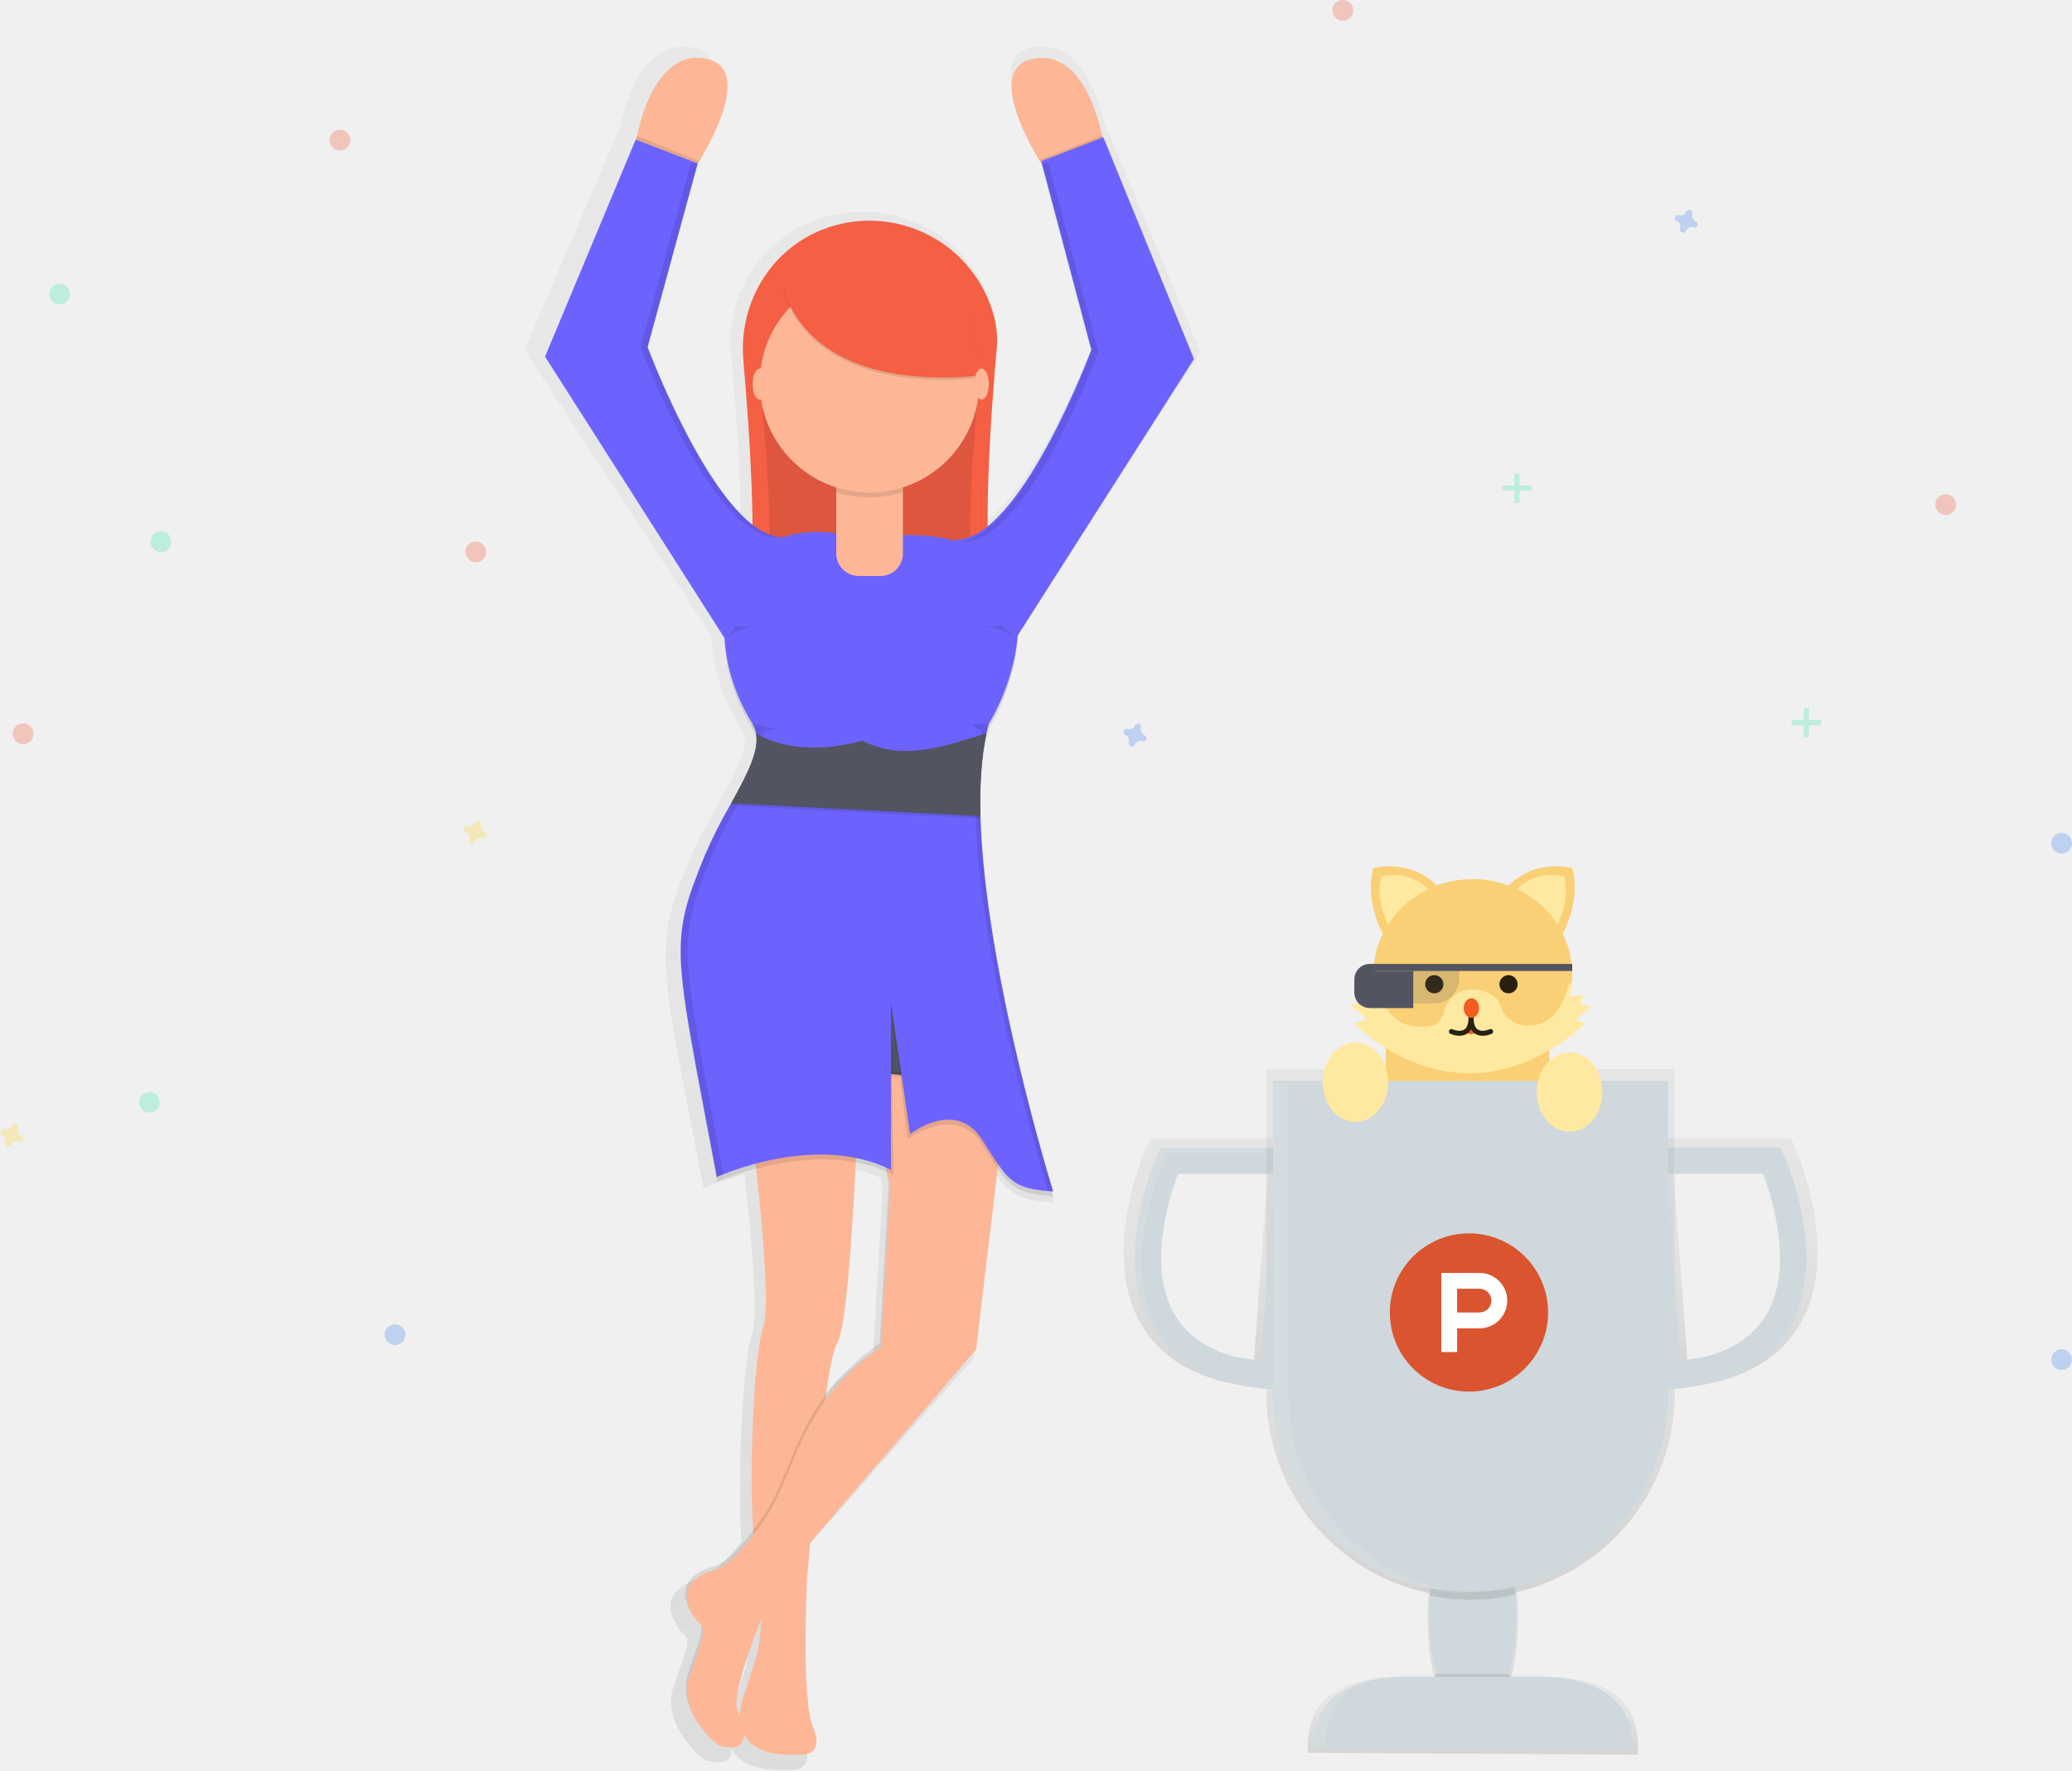
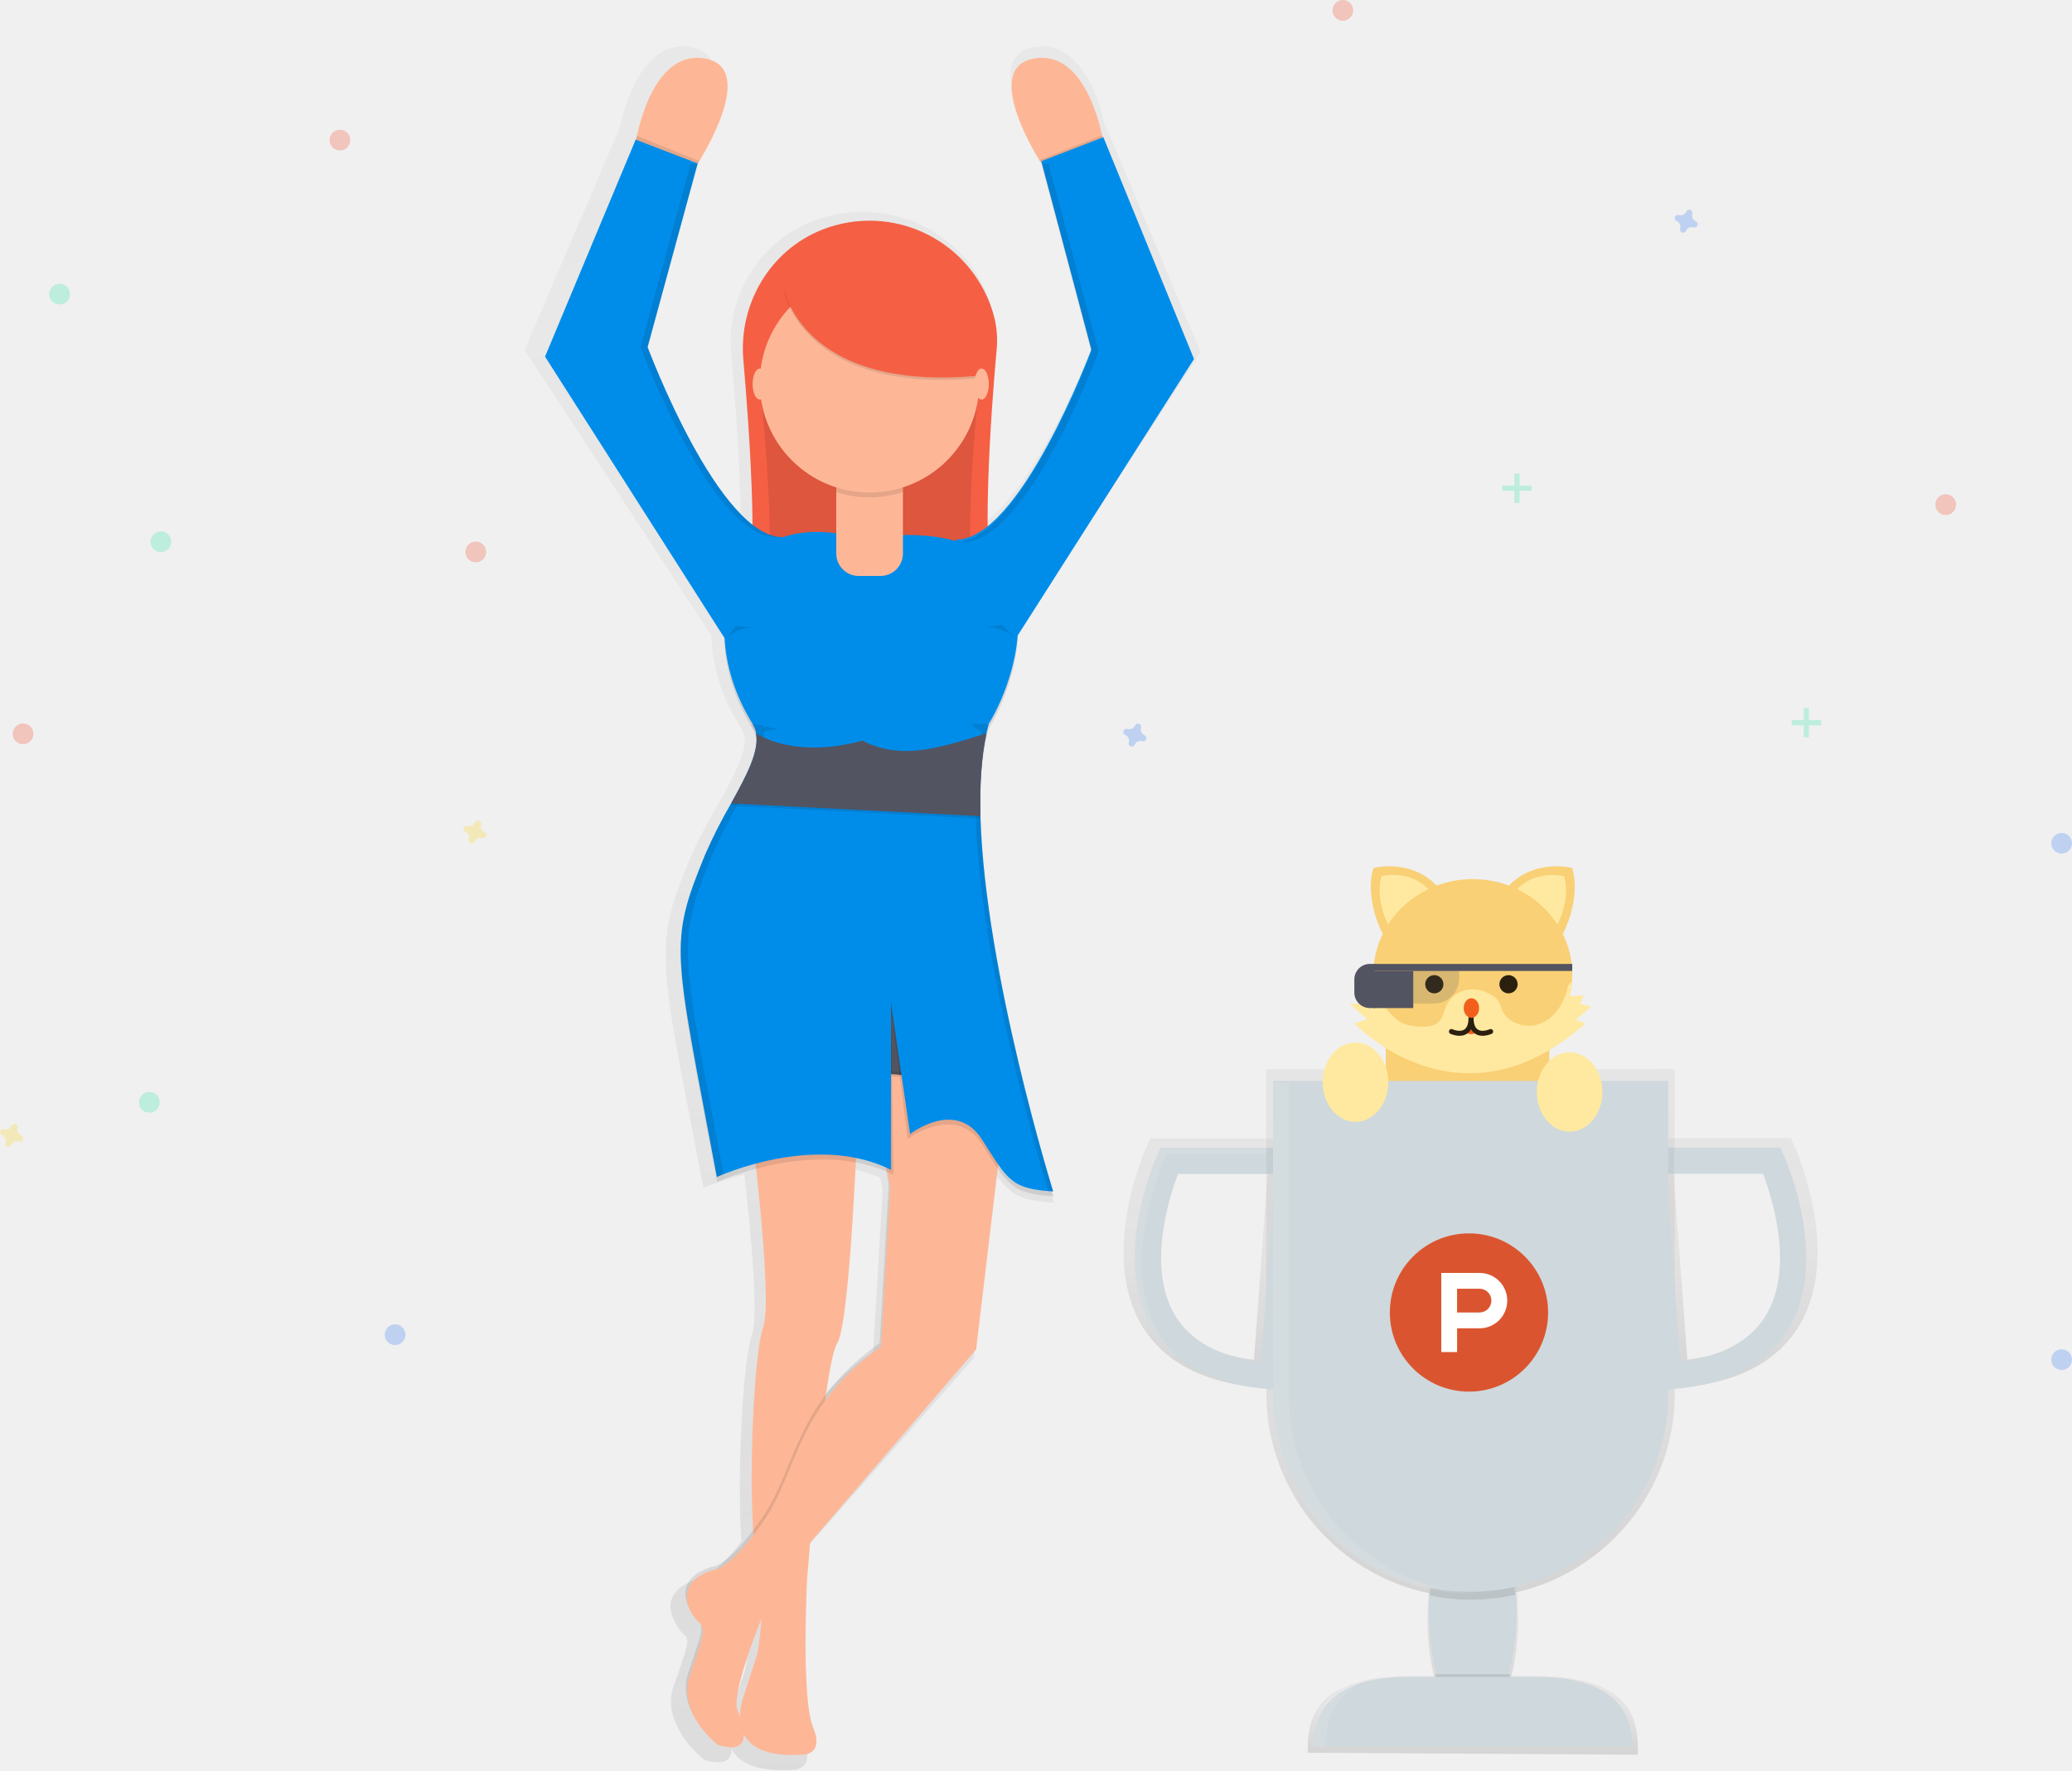
<svg xmlns="http://www.w3.org/2000/svg" xmlns:xlink="http://www.w3.org/1999/xlink" data-name="Layer 1" width="830.52" height="709.6" viewBox="0 0 830.52 709.6">
  <defs>
-     <linearGradient id="d75d4f5d-b700-42a6-92be-ed5e89a20100-70" x1="530.5" y1="797" x2="530.5" y2="106" gradientUnits="userSpaceOnUse">
+     <linearGradient id="d75d4f5d-b700-42a6-92be-ed5e89a20100-228" x1="530.5" y1="797" x2="530.5" y2="106" gradientUnits="userSpaceOnUse">
      <stop offset="0" stop-color="gray" stop-opacity="0.25" />
      <stop offset="0.54" stop-color="gray" stop-opacity="0.12" />
      <stop offset="1" stop-color="gray" stop-opacity="0.1" />
    </linearGradient>
-     <linearGradient id="3aa49d9c-916f-4670-b217-2910ad731142-71" x1="775.38" y1="780.18" x2="775.38" y2="690.87" gradientTransform="translate(-185.36 -86.58) rotate(-0.02)" xlink:href="#d75d4f5d-b700-42a6-92be-ed5e89a20100-70" />
-     <linearGradient id="29fdbb02-504d-40fc-8c8b-89d40eb7543b-72" x1="775.39" y1="790.34" x2="775.39" y2="758.68" gradientTransform="translate(-0.62 0.82) rotate(-0.02)" xlink:href="#d75d4f5d-b700-42a6-92be-ed5e89a20100-70" />
-     <linearGradient id="875735f0-9451-4d18-8d7e-91aa5c4b50ca-73" x1="670.31" y1="643.75" x2="670.31" y2="543.2" gradientTransform="translate(-0.62 0.82) rotate(-0.02)" xlink:href="#d75d4f5d-b700-42a6-92be-ed5e89a20100-70" />
-     <linearGradient id="86201932-e8e2-4080-9e8f-200c3a4020d8-74" x1="878.8" y1="643.75" x2="878.8" y2="543.2" gradientTransform="translate(-0.62 0.82) rotate(-0.02)" xlink:href="#d75d4f5d-b700-42a6-92be-ed5e89a20100-70" />
-     <linearGradient id="fba1422f-afa4-4f40-bd94-90e3ecf07106-75" x1="774.55" y1="727.25" x2="774.55" y2="515.55" gradientTransform="translate(-0.62 0.82) rotate(-0.02)" xlink:href="#d75d4f5d-b700-42a6-92be-ed5e89a20100-70" />
+     <linearGradient id="3aa49d9c-916f-4670-b217-2910ad731142-229" x1="775.38" y1="780.18" x2="775.38" y2="690.87" gradientTransform="translate(-185.36 -86.58) rotate(-0.02)" xlink:href="#d75d4f5d-b700-42a6-92be-ed5e89a20100-228" />
+     <linearGradient id="29fdbb02-504d-40fc-8c8b-89d40eb7543b-230" x1="775.39" y1="790.34" x2="775.39" y2="758.68" gradientTransform="translate(-0.62 0.82) rotate(-0.02)" xlink:href="#d75d4f5d-b700-42a6-92be-ed5e89a20100-228" />
+     <linearGradient id="875735f0-9451-4d18-8d7e-91aa5c4b50ca-231" x1="670.31" y1="643.75" x2="670.31" y2="543.2" gradientTransform="translate(-0.62 0.82) rotate(-0.02)" xlink:href="#d75d4f5d-b700-42a6-92be-ed5e89a20100-228" />
+     <linearGradient id="86201932-e8e2-4080-9e8f-200c3a4020d8-232" x1="878.8" y1="643.75" x2="878.8" y2="543.2" gradientTransform="translate(-0.62 0.82) rotate(-0.02)" xlink:href="#d75d4f5d-b700-42a6-92be-ed5e89a20100-228" />
+     <linearGradient id="fba1422f-afa4-4f40-bd94-90e3ecf07106-233" x1="774.55" y1="727.25" x2="774.55" y2="515.55" gradientTransform="translate(-0.62 0.82) rotate(-0.02)" xlink:href="#d75d4f5d-b700-42a6-92be-ed5e89a20100-228" />
  </defs>
  <g opacity="0.7">
-     <path d="M576.85,414.74q-.06-2.17-.08-4.29a127.77,127.77,0,0,1,2.59-27.51c.29-1.3.61-2.57,1-3.81,5.33-8.39,11.66-23.52,12.22-38.15L666,228.63l-37.86-90.3-.53-.76c-1.88-8.58-9.2-34.54-28.36-31.29-20.36,3.45-2.19,34.48,2.12,41.37h0c.54.87.87,1.35.87,1.35l.24-.08,0,.08h-.26L623,225.14c-1.91,4.9-21.77,54.83-43.18,71.56-.21-26.14,2.62-59.48,3.77-71.88a37.82,37.82,0,0,0-1-13.06c-5.93-22.68-27-39.45-52.13-39.45A54.87,54.87,0,0,0,510.66,176a51.85,51.85,0,0,0-32.87,53c1.3,14.56,3.66,43.84,3.83,67.1-22.69-17.23-43.78-72.3-43.78-72.3L458.76,149s25.9-38.84,3-42.72c-19.3-3.27-26.59,23.09-28.4,31.48h0l-.49,1.54L395,227.66l74.93,114.59c.19,11.75,4,24.68,11.75,36.89a10.56,10.56,0,0,1,1.47,3.81,12.59,12.59,0,0,1,.18,1.38c-.39,7-5.22,15.68-10.64,25.21h0c-3.82,6.71-7.91,13.83-10.94,21.05-7,16.63-10.29,26-10.13,40-.2,16.93,5,40.28,15.11,93a116.26,116.26,0,0,1,16.38-5.4c2.73,24.17,5.76,57.1,3,64.43-3.66,9.85-6,57.36-4.2,82.71-12,15.51-17.23,15-17.23,15-13,3.89-12.32,11.7-9.55,16.88a16.16,16.16,0,0,0,3.88,5.56,6,6,0,0,1,1,1.1c.91,3.2-1.49,8.22-5.41,20-1.9,5.72-.67,11.07,1.61,15.51,3.59,8.07,11,13.53,11,13.53,8.13,2.43,10.79-.12,10.76-4.44,2.65,5.07,9.18,9.24,23.92,8.4,0,0,10.09.66,5-11.22s-2.52-60.06-2.52-60.06.48-6,1.28-15.09L575,631.9l9-73.7c5.76,8.14,9.68,10.52,23.15,11.25,0,0-.22-.69-.62-2l.62,0S578.65,478.18,576.85,414.74Zm-52,140.95a61.44,61.44,0,0,1,12.77,3.72l.9,5.17-3.78,64.68A100.71,100.71,0,0,0,512.37,650c1.54-10.46,3.16-18.45,4.68-20.75C520.8,623.59,523.45,582.74,524.81,555.69ZM478,773.13a24,24,0,0,0-1.56,8.29c-.29-.78-.62-1.57-1-2.35-2.33-5.28,4.43-24.08,10-37.75A116.71,116.71,0,0,1,483.63,756Z" transform="translate(-184.74 -87.4)" fill="url(#d75d4f5d-b700-42a6-92be-ed5e89a20100-70)" />
+     <path d="M576.85,414.74q-.06-2.17-.08-4.29a127.77,127.77,0,0,1,2.59-27.51c.29-1.3.61-2.57,1-3.81,5.33-8.39,11.66-23.52,12.22-38.15L666,228.63l-37.86-90.3-.53-.76c-1.88-8.58-9.2-34.54-28.36-31.29-20.36,3.45-2.19,34.48,2.12,41.37h0c.54.87.87,1.35.87,1.35l.24-.08,0,.08h-.26L623,225.14c-1.91,4.9-21.77,54.83-43.18,71.56-.21-26.14,2.62-59.48,3.77-71.88a37.82,37.82,0,0,0-1-13.06c-5.93-22.68-27-39.45-52.13-39.45A54.87,54.87,0,0,0,510.66,176a51.85,51.85,0,0,0-32.87,53c1.3,14.56,3.66,43.84,3.83,67.1-22.69-17.23-43.78-72.3-43.78-72.3L458.76,149s25.9-38.84,3-42.72c-19.3-3.27-26.59,23.09-28.4,31.48h0l-.49,1.54L395,227.66l74.93,114.59c.19,11.75,4,24.68,11.75,36.89a10.56,10.56,0,0,1,1.47,3.81,12.59,12.59,0,0,1,.18,1.38c-.39,7-5.22,15.68-10.64,25.21h0c-3.82,6.71-7.91,13.83-10.94,21.05-7,16.63-10.29,26-10.13,40-.2,16.93,5,40.28,15.11,93a116.26,116.26,0,0,1,16.38-5.4c2.73,24.17,5.76,57.1,3,64.43-3.66,9.85-6,57.36-4.2,82.71-12,15.51-17.23,15-17.23,15-13,3.89-12.32,11.7-9.55,16.88a16.16,16.16,0,0,0,3.88,5.56,6,6,0,0,1,1,1.1c.91,3.2-1.49,8.22-5.41,20-1.9,5.72-.67,11.07,1.61,15.51,3.59,8.07,11,13.53,11,13.53,8.13,2.43,10.79-.12,10.76-4.44,2.65,5.07,9.18,9.24,23.92,8.4,0,0,10.09.66,5-11.22s-2.52-60.06-2.52-60.06.48-6,1.28-15.09L575,631.9l9-73.7c5.76,8.14,9.68,10.52,23.15,11.25,0,0-.22-.69-.62-2l.62,0S578.65,478.18,576.85,414.74Zm-52,140.95a61.44,61.44,0,0,1,12.77,3.72l.9,5.17-3.78,64.68A100.71,100.71,0,0,0,512.37,650c1.54-10.46,3.16-18.45,4.68-20.75C520.8,623.59,523.45,582.74,524.81,555.69ZM478,773.13a24,24,0,0,0-1.56,8.29c-.29-.78-.62-1.57-1-2.35-2.33-5.28,4.43-24.08,10-37.75A116.71,116.71,0,0,1,483.63,756Z" transform="translate(-184.74 -87.4)" fill="url(#d75d4f5d-b700-42a6-92be-ed5e89a20100-228)" />
  </g>
  <path d="M627,144.31s-5.74-37.29-27.73-33.46,2.87,42.07,2.87,42.07Z" transform="translate(-184.74 -87.4)" fill="#fdb797" />
  <path d="M439.58,144.31s5.74-37.29,27.73-33.46-2.87,42.07-2.87,42.07Z" transform="translate(-184.74 -87.4)" fill="#fdb797" />
  <rect x="335.15" y="395.36" width="47.8" height="37.29" fill="#535461" />
  <path d="M584.22,227.56a38.18,38.18,0,0,0-.92-12.86,51.67,51.67,0,0,0-69.06-35.21c-20.9,8.3-33.49,29.77-31.54,52.17,2.21,25.34,7.57,95.95-1,99.08,45.89-16.25,68.84-17.21,103.25,0C576.65,318.37,582.46,247,584.22,227.56Z" transform="translate(-184.74 -87.4)" fill="#f55f44" />
  <g opacity="0.1">
    <path d="M576.67,246.35a28,28,0,0,0-.79-10.16C571,218.55,553.8,205.5,533.27,205.5a46.87,46.87,0,0,0-16.22,2.86c-17.8,6.56-28.53,23.52-26.87,41.22,1.88,20,6.45,75.81-.89,78.29,39.09-12.84,58.64-13.6,88,0C570.23,318.1,575.18,261.67,576.67,246.35Z" transform="translate(-184.74 -87.4)" />
  </g>
  <path d="M484.67,529.6s10.28,78,6,89.67-6.65,77.33-2.42,93.57,0,37.69,0,37.69l-5.44,16.89s-10.28,25.34,23,23.39c0,0,9.68.65,4.84-11s-2.42-59.13-2.42-59.13,6.65-86.42,12.1-94.87,8.47-96.17,8.47-96.17Z" transform="translate(-184.74 -87.4)" fill="#fdb797" />
  <path d="M472,785.63s-16.33-12.35-11.49-27.29,7.26-18.84,3.63-22.09-10.89-15.6,6-20.79c0,0,6,.65,20-19.49s12.7-45.49,47.19-70.18l3.63-63.68L533.07,516l55.05,4.55-12.7,106.57L495.56,720s-19.36,43.54-15.73,52S484.67,789.52,472,785.63Z" transform="translate(-184.74 -87.4)" opacity="0.1" />
  <path d="M472.57,786.93s-16.33-12.35-11.49-27.29,7.26-18.84,3.63-22.09-10.89-15.6,6-20.79c0,0,6,.65,20-19.49s12.7-45.49,47.19-70.18l3.63-63.68-7.86-46.14,55.05,4.55L576,628.37,496.16,721.3s-19.36,43.54-15.73,52S485.28,790.82,472.57,786.93Z" transform="translate(-184.74 -87.4)" fill="#fdb797" />
  <path d="M606.89,566.89c-17.21-1-18.17-4.78-28.68-21s-29.64-1.91-29.64-1.91l-6.69-52.58,1,66.92c-30.59-15.3-70.75,2.87-70.75,2.87C454.88,469.37,452.6,468,467.3,432.09a199.48,199.48,0,0,1,10.5-20.73h0c6.06-10.94,11.37-20.78,10-28.1a10.56,10.56,0,0,0-1.41-3.75c-23.53-38.1-9.48-83.36,34.71-76.19,2.25.36,3.53.66,3.53.66h17.21c69.79-3.82,51.63,55.45,39.2,75.53-.33,1.21-.64,2.47-.92,3.75-2.08,9.48-2.75,20.85-2.41,33.22C579.48,478.93,606.89,566.89,606.89,566.89Z" transform="translate(-184.74 -87.4)" opacity="0.1" />
-   <path d="M606.89,565c-17.21-1-18.17-4.78-28.68-21S549.53,542,549.53,542l-7.65-52.58v66.92c-30.59-15.3-69.79,2.87-69.79,2.87-17.21-91.78-19.48-93.14-4.78-129.07a199.48,199.48,0,0,1,10.5-20.73h0c6.06-10.94,11.37-20.78,10-28.1a10.56,10.56,0,0,0-1.41-3.75c-23.53-38.1-9.48-83.36,34.71-76.19,2.25.36,3.53.66,3.53.66h17.21c69.79-3.82,51.63,55.45,39.2,75.53-.33,1.21-.64,2.47-.92,3.75-2.08,9.48-2.75,20.85-2.41,33.22C579.48,477,606.89,565,606.89,565Z" transform="translate(-184.74 -87.4)" fill="#6c63ff" />
+   <path d="M606.89,565c-17.21-1-18.17-4.78-28.68-21S549.53,542,549.53,542l-7.65-52.58v66.92c-30.59-15.3-69.79,2.87-69.79,2.87-17.21-91.78-19.48-93.14-4.78-129.07a199.48,199.48,0,0,1,10.5-20.73h0c6.06-10.94,11.37-20.78,10-28.1a10.56,10.56,0,0,0-1.41-3.75c-23.53-38.1-9.48-83.36,34.71-76.19,2.25.36,3.53.66,3.53.66h17.21c69.79-3.82,51.63,55.45,39.2,75.53-.33,1.21-.64,2.47-.92,3.75-2.08,9.48-2.75,20.85-2.41,33.22C579.48,477,606.89,565,606.89,565Z" transform="translate(-184.74 -87.4)" fill="#008dea" />
  <path d="M335.15,180.24h26.77a0,0,0,0,1,0,0v41.64a9,9,0,0,1-9,9h-8.72a9,9,0,0,1-9-9V180.24A0,0,0,0,1,335.15,180.24Z" fill="#fdb797" />
-   <path d="M591.33,344.24l72-112.93L627,142.4,602.11,152l20.08,75.53s-28.68,76.87-54.5,76.2Z" transform="translate(-184.74 -87.4)" fill="#6c63ff" />
+   <path d="M591.33,344.24l72-112.93L627,142.4,602.11,152l20.08,75.53s-28.68,76.87-54.5,76.2Z" transform="translate(-184.74 -87.4)" fill="#008dea" />
  <path d="M519.89,284.68a44.09,44.09,0,0,0,26.77,0V269.56H519.89Z" transform="translate(-184.74 -87.4)" opacity="0.1" />
  <circle cx="348.53" cy="153.47" r="43.98" fill="#fdb797" />
  <g opacity="0.1">
    <path d="M498.85,203.59s6.69,42.07,78.4,35.37l-2.87-24.86L551.44,194H524.67Z" transform="translate(-184.74 -87.4)" />
  </g>
  <path d="M498.85,202.63s6.69,42.07,78.4,35.37l-2.87-24.86-22.95-20.08H524.67Z" transform="translate(-184.74 -87.4)" fill="#f55f44" />
  <ellipse cx="393.47" cy="153.95" rx="2.87" ry="6.21" fill="#fdb797" />
  <ellipse cx="304.55" cy="153.95" rx="2.87" ry="6.21" fill="#fdb797" />
-   <path d="M475.21,343.29l-72-112.93,36.33-87,24.86,9.56-20.08,73.62s28.68,76.87,54.5,76.2Z" transform="translate(-184.74 -87.4)" fill="#6c63ff" />
+   <path d="M475.21,343.29l-72-112.93,36.33-87,24.86,9.56-20.08,73.62s28.68,76.87,54.5,76.2Z" transform="translate(-184.74 -87.4)" fill="#008dea" />
  <g opacity="0.1">
    <path d="M574.38,377.59c-.33,1.21,4.14,2.47,3.86,3.75-2.08,9.48-2.75,20.85-2.41,33.22,1.69,61.15,28,146.73,29.1,150.29l2,.13s-27.41-88-29.14-150.42c-.34-12.37.32-23.74,2.41-33.22.28-1.28.58-2.53.92-3.75Z" transform="translate(-184.74 -87.4)" />
  </g>
  <path d="M577.75,415.52,477.8,410.4h0c6.06-10.94,11.37-20.78,10-28.1,0,0,29.25,20,92.32,0C578.07,391.78,577.4,403.15,577.75,415.52Z" transform="translate(-184.74 -87.4)" opacity="0.1" />
  <g opacity="0.1">
    <path d="M470.19,430.17a199.48,199.48,0,0,1,10.5-20.73h0c6.06-10.94,11.37-20.78,10-28.1-.24-1.34,7.58-1.84,6.21-1.84-2.89,0-7.65-1.91-10.5-1.91-1.36,0,1.18,2.41,1.41,3.75,1.33,7.32-4,17.16-10,28.1h0a199.48,199.48,0,0,0-10.5,20.73c-14.7,35.93-12.43,37.29,4.78,129.07,0,0,.95-.44,2.66-1.12C457.75,467.46,455.55,466,470.19,430.17Z" transform="translate(-184.74 -87.4)" />
  </g>
  <path d="M577.75,414.56l-99.95-5.11h0c6.06-10.94,11.37-20.78,10-28.1,0,0,14.84,10.59,42.56,2.94,15.3,7.65,29.14,3.59,49.75-2.94C578.07,390.82,577.4,402.19,577.75,414.56Z" transform="translate(-184.74 -87.4)" fill="#535461" />
  <path d="M475.43,343.65l4.3-5.26,9.08.48A17.36,17.36,0,0,0,475.43,343.65Z" transform="translate(-184.74 -87.4)" opacity="0.1" />
  <path d="M592.07,343.65l-5.74-5.74-7.65,1A17.36,17.36,0,0,1,592.07,343.65Z" transform="translate(-184.74 -87.4)" opacity="0.1" />
  <polygon points="357.14 431.53 360.96 431.69 361.43 430.57 357.14 430.53 357.14 431.53" opacity="0.1" />
  <polygon points="254.84 55.95 255.31 54.44 280.29 64.58 279.7 65.52 254.84 55.95" opacity="0.1" />
  <polygon points="441.72 54.25 416.54 64.18 417.37 64.56 442.23 55 441.72 54.25" opacity="0.1" />
  <path d="M444.36,226.53l20.08-73.62h-2.87l-20.08,73.62s28.68,76.87,54.5,76.2h2.87C473,303.41,444.36,226.53,444.36,226.53Z" transform="translate(-184.74 -87.4)" opacity="0.1" />
  <path d="M622.19,228.45l-20.08-75.53H605l20.08,75.53s-28.68,76.87-54.5,76.2h-2.87C593.5,305.32,622.19,228.45,622.19,228.45Z" transform="translate(-184.74 -87.4)" opacity="0.1" />
-   <ellipse cx="590.33" cy="648.61" rx="18.19" ry="44.66" fill="url(#3aa49d9c-916f-4670-b217-2910ad731142-71)" />
-   <path d="M841.26,790.8,708.94,790v-2.23c0-23.75,19.24-28.55,43-28.56l46.31,0c23.75,0,43,4.77,43,28.52Z" transform="translate(-184.74 -87.4)" fill="url(#29fdbb02-504d-40fc-8c8b-89d40eb7543b-72)" />
-   <path d="M697.36,644.27l-5.41-.39c-23.95-1.72-40.62-10.19-49.57-25.19-17.1-28.65,1.18-70,2-71.76l1.44-3.2,59,0ZM653,554.6c-3.65,9.63-13,38.85-1.24,58.55,6.38,10.67,18.34,17.17,35.6,19.36l5.74-77.93Z" transform="translate(-184.74 -87.4)" fill="url(#875735f0-9451-4d18-8d7e-91aa5c4b50ca-73)" />
-   <path d="M851.06,644.21l-7.49-100.55,59,0,1.44,3.2c.79,1.75,19.1,43.09,2,71.75-8.94,15-25.61,23.49-49.55,25.23Zm4.22-89.69,5.81,77.92c17.26-2.2,29.21-8.71,35.59-19.39,11.76-19.71,2.37-48.92-1.29-58.55Z" transform="translate(-184.74 -87.4)" fill="url(#86201932-e8e2-4080-9e8f-200c3a4020d8-74)" />
-   <path d="M774.24,727.74h0a81.87,81.87,0,0,1-81.9-81.83l-.06-129.83L856,516l.06,129.83A81.87,81.87,0,0,1,774.24,727.74Z" transform="translate(-184.74 -87.4)" fill="url(#fba1422f-afa4-4f40-bd94-90e3ecf07106-75)" />
+   <ellipse cx="590.33" cy="648.61" rx="18.19" ry="44.66" fill="url(#3aa49d9c-916f-4670-b217-2910ad731142-229)" />
+   <path d="M841.26,790.8,708.94,790v-2.23c0-23.75,19.24-28.55,43-28.56l46.31,0c23.75,0,43,4.77,43,28.52Z" transform="translate(-184.74 -87.4)" fill="url(#29fdbb02-504d-40fc-8c8b-89d40eb7543b-230)" />
+   <path d="M697.36,644.27l-5.41-.39c-23.95-1.72-40.62-10.19-49.57-25.19-17.1-28.65,1.18-70,2-71.76l1.44-3.2,59,0ZM653,554.6c-3.65,9.63-13,38.85-1.24,58.55,6.38,10.67,18.34,17.17,35.6,19.36l5.74-77.93Z" transform="translate(-184.74 -87.4)" fill="url(#875735f0-9451-4d18-8d7e-91aa5c4b50ca-231)" />
+   <path d="M851.06,644.21l-7.49-100.55,59,0,1.44,3.2c.79,1.75,19.1,43.09,2,71.75-8.94,15-25.61,23.49-49.55,25.23Zm4.22-89.69,5.81,77.92c17.26-2.2,29.21-8.71,35.59-19.39,11.76-19.71,2.37-48.92-1.29-58.55Z" transform="translate(-184.74 -87.4)" fill="url(#86201932-e8e2-4080-9e8f-200c3a4020d8-232)" />
+   <path d="M774.24,727.74h0a81.87,81.87,0,0,1-81.9-81.83l-.06-129.83L856,516l.06,129.83A81.87,81.87,0,0,1,774.24,727.74Z" transform="translate(-184.74 -87.4)" fill="url(#fba1422f-afa4-4f40-bd94-90e3ecf07106-233)" />
  <rect x="555.47" y="385.79" width="65.55" height="89.95" rx="25" ry="25" fill="#f9d075" />
  <path d="M739,461.76s-7.44-13.49-3.79-26.4c0,0,15.72-4.21,26.39,8.14Z" transform="translate(-184.74 -87.4)" fill="#f9d075" />
  <path d="M741.29,458.29s-5.53-10-2.82-19.64c0,0,11.69-3.13,19.63,6.06Z" transform="translate(-184.74 -87.4)" fill="#ffe9a1" />
  <path d="M808.88,458.29s5.53-10,2.82-19.64c0,0-11.69-3.13-19.63,6.06Z" transform="translate(-184.74 -87.4)" fill="#ffe9a1" />
  <path d="M811.16,461.76s7.44-13.49,3.79-26.4c0,0-15.72-4.21-26.39,8.14Z" transform="translate(-184.74 -87.4)" fill="#f9d075" />
  <path d="M808.88,458.29s5.53-10,2.82-19.64c0,0-11.69-3.13-19.63,6.06Z" transform="translate(-184.74 -87.4)" fill="#ffe9a1" />
  <path d="M814.94,478q0,1.6-.14,3.18c-1.69,19.6-18.83,35-39.72,35-18.7,0-34.4-12.34-38.7-29a36.83,36.83,0,0,1-1.16-9.19c0-21.08,17.85-38.18,39.86-38.18S814.94,456.94,814.94,478Z" transform="translate(-184.74 -87.4)" fill="#f9d075" />
  <path d="M741.12,496.27l-3-6.46h-12.4l7,6.18-5.05,1.68s41.82,44.91,92.63,0l-3.93-1.4,6.18-5.33L818,489.81l1.68-3.37-6.78.28-7.82,14.59L779,512.83Z" transform="translate(-184.74 -87.4)" fill="#ffe9a1" />
  <circle cx="604.66" cy="394.55" r="3.65" fill="#2b1f0e" />
  <circle cx="574.91" cy="394.55" r="3.65" fill="#2b1f0e" />
  <path d="M814.81,481.2c-1.69,19.6-18.83,35-39.72,35-18.7,0-34.4-12.34-38.7-29,2,1.82,3.79,4.46,5.39,6.18a19.42,19.42,0,0,0,4,3.57c2.45,1.5,5.43,1.85,8.3,2,2.59.1,5.47-.06,7.32-1.88s2.06-4.47,3.12-6.73a11.42,11.42,0,0,1,8.46-6.17,14.3,14.3,0,0,1,10.31,2.53,7.54,7.54,0,0,1,2.06,2,19.64,19.64,0,0,1,1.41,3.43c2.31,5.6,9.77,7.85,15.4,5.61s9.36-7.89,10.75-13.79C813.17,482.78,813.72,481.32,814.81,481.2Z" transform="translate(-184.74 -87.4)" fill="#ffe9a1" />
  <path d="M774.52,499.92l-1.68,1.68a3.53,3.53,0,0,0,3.09,0Z" transform="translate(-184.74 -87.4)" fill="#f25f1d" />
  <rect x="550.48" y="386.41" width="79.72" height="2.81" fill="#535461" />
  <rect x="550.48" y="389.22" width="16" height="14.88" fill="#535461" />
  <path d="M566.34,389.08h18.53a0,0,0,0,1,0,0v3.13a10.06,10.06,0,0,1-10.06,10.06h-8.46a0,0,0,0,1,0,0V389.08A0,0,0,0,1,566.34,389.08Z" fill="#535461" opacity="0.2" />
  <path d="M549.11,386.41H551a0,0,0,0,1,0,0v17.68a0,0,0,0,1,0,0h-1.93a6.21,6.21,0,0,1-6.21-6.21v-5.27a6.21,6.21,0,0,1,6.21-6.21Z" fill="#535461" />
  <path d="M766.52,500.9s7.86,3.65,7.86-5.61" transform="translate(-184.74 -87.4)" fill="none" stroke="#2b1f0e" stroke-linecap="round" stroke-miterlimit="10" stroke-width="2" />
  <path d="M782.24,500.9s-7.86,3.65-7.86-5.61" transform="translate(-184.74 -87.4)" fill="none" stroke="#2b1f0e" stroke-linecap="round" stroke-miterlimit="10" stroke-width="2" />
  <ellipse cx="589.78" cy="404.09" rx="3.09" ry="3.93" fill="#f25f1d" />
  <ellipse cx="590.31" cy="646.1" rx="17.6" ry="43.2" fill="#cfd8dc" />
  <path d="M699.87,644.76l-5.23-.38c-23.16-1.66-39.3-9.86-48-24.37-16.54-27.72,1.14-67.72,1.9-69.41l1.39-3.1,57.05,0ZM656.92,558c-3.53,9.31-12.59,37.58-1.2,56.64,6.17,10.32,17.74,16.61,34.44,18.73L695.71,558Z" transform="translate(-184.74 -87.4)" fill="#cfd8dc" />
  <path d="M848.55,644.69l-7.25-97.27,57.05,0,1.4,3.1c.76,1.69,18.48,41.68,2,69.41-8.64,14.51-24.77,22.72-47.93,24.41Zm4.08-86.76,5.62,75.38c16.69-2.13,28.26-8.43,34.42-18.76,11.38-19.07,2.29-47.32-1.25-56.64Z" transform="translate(-184.74 -87.4)" fill="#cfd8dc" />
  <g opacity="0.1">
    <path d="M649.39,622.4c-16.54-27.72,1.14-67.72,1.9-69.41l1.39-3.1,39.75,0,.17-2.25-42.63,0-1.39,3.1c-.76,1.69-18.44,41.7-1.9,69.41a43.08,43.08,0,0,0,10.83,12.16A42.91,42.91,0,0,1,649.39,622.4Z" transform="translate(-184.74 -87.4)" fill="#fff" />
  </g>
  <text x="-184.74" y="-87.4" />
  <polygon points="668.62 460.02 671.14 460.14 670.92 470.4 668.63 470.53 668.62 460.02" opacity="0.05" />
  <rect x="507.56" y="460.09" width="2.72" height="10.51" opacity="0.05" />
  <path d="M775,693.46c-8.36,0-15.35,14.32-17.14,33.51a79.51,79.51,0,0,0,16.35,1.69h0a79.44,79.44,0,0,0,17.92-2C790.31,707.6,783.34,693.45,775,693.46Z" transform="translate(-184.74 -87.4)" opacity="0.1" />
  <path d="M510.26,433.31H668.66a0,0,0,0,1,0,0V558.9a79.2,79.2,0,0,1-79.2,79.2h0a79.2,79.2,0,0,1-79.2-79.2V433.31A0,0,0,0,1,510.26,433.31Z" fill="#cfd8dc" />
  <path d="M701.37,647.05l-.05-125.59H695l.05,125.59a79.2,79.2,0,0,0,79.23,79.16h0c1.06,0,2.11,0,3.16-.07A79.19,79.19,0,0,1,701.37,647.05Z" transform="translate(-184.74 -87.4)" fill="#fff" opacity="0.1" />
  <path d="M790.11,758.5H760c3.09,12.47,8.68,20.8,15.06,20.79S787,771,790.11,758.5Z" transform="translate(-184.74 -87.4)" opacity="0.1" />
  <path d="M839.07,787.47l-128,.05h0c0-20.93,17-27.91,37.88-27.91l52.2,0c20.93,0,37.91,7,37.91,27.88Z" transform="translate(-184.74 -87.4)" fill="#cfd8dc" />
  <path d="M757.62,755.91h-5c-23,0-41.59,8.64-41.58,31.62h5C716,764.55,734.64,755.92,757.62,755.91Z" transform="translate(-184.74 -87.4)" fill="#fff" opacity="0.1" />
  <circle cx="588.81" cy="526.13" r="31.72" fill="#da552f" />
  <path d="M777.78,597.67H762.45v31.72h6.34v-9.52h9a11.1,11.1,0,1,0,0-22.2Zm0,15.86h-9V604h9a4.76,4.76,0,0,1,0,9.52Z" transform="translate(-184.74 -87.4)" fill="#fff" />
  <ellipse cx="629.15" cy="437.74" rx="13.14" ry="15.91" fill="#ffe9a1" />
  <ellipse cx="543.31" cy="433.81" rx="13.14" ry="15.91" fill="#ffe9a1" />
  <g opacity="0.3">
    <rect x="607" y="189.82" width="2.08" height="11.78" fill="#47e6b1" />
    <rect x="791.73" y="277.22" width="2.08" height="11.78" transform="translate(891.15 -597.06) rotate(90)" fill="#47e6b1" />
  </g>
  <g opacity="0.3">
    <rect x="723" y="283.82" width="2.08" height="11.78" fill="#47e6b1" />
    <rect x="907.73" y="371.22" width="2.08" height="11.78" transform="translate(1101.15 -619.06) rotate(90)" fill="#47e6b1" />
  </g>
  <path d="M864.51,176.15a2.55,2.55,0,0,1-1.42-3.08,1.22,1.22,0,0,0,.06-.28h0a1.28,1.28,0,0,0-2.29-.85h0a1.22,1.22,0,0,0-.14.25,2.55,2.55,0,0,1-3.08,1.42,1.22,1.22,0,0,0-.28-.06h0a1.28,1.28,0,0,0-.85,2.29h0a1.22,1.22,0,0,0,.25.14,2.55,2.55,0,0,1,1.42,3.08,1.22,1.22,0,0,0-.06.28h0a1.28,1.28,0,0,0,2.29.85h0a1.22,1.22,0,0,0,.14-.25,2.55,2.55,0,0,1,3.08-1.42,1.22,1.22,0,0,0,.28.06h0a1.28,1.28,0,0,0,.85-2.29h0A1.22,1.22,0,0,0,864.51,176.15Z" transform="translate(-184.74 -87.4)" fill="#4d8af0" opacity="0.3" />
  <path d="M643.51,382.15a2.55,2.55,0,0,1-1.42-3.08,1.22,1.22,0,0,0,.06-.28h0a1.28,1.28,0,0,0-2.29-.85h0a1.22,1.22,0,0,0-.14.25,2.55,2.55,0,0,1-3.08,1.42,1.22,1.22,0,0,0-.28-.06h0a1.28,1.28,0,0,0-.85,2.29h0a1.22,1.22,0,0,0,.25.14,2.55,2.55,0,0,1,1.42,3.08,1.22,1.22,0,0,0-.06.28h0a1.28,1.28,0,0,0,2.29.85h0a1.22,1.22,0,0,0,.14-.25,2.55,2.55,0,0,1,3.08-1.42,1.22,1.22,0,0,0,.28.06h0a1.28,1.28,0,0,0,.85-2.29h0A1.22,1.22,0,0,0,643.51,382.15Z" transform="translate(-184.74 -87.4)" fill="#4d8af0" opacity="0.3" />
  <path d="M379,421a2.55,2.55,0,0,1-1.42-3.08,1.22,1.22,0,0,0,.06-.28h0a1.28,1.28,0,0,0-2.29-.85h0a1.22,1.22,0,0,0-.14.25,2.55,2.55,0,0,1-3.08,1.42,1.22,1.22,0,0,0-.28-.06h0a1.28,1.28,0,0,0-.85,2.29h0a1.22,1.22,0,0,0,.25.14,2.55,2.55,0,0,1,1.42,3.08,1.22,1.22,0,0,0-.06.28h0a1.28,1.28,0,0,0,2.29.85h0a1.22,1.22,0,0,0,.14-.25,2.55,2.55,0,0,1,3.08-1.42,1.22,1.22,0,0,0,.28.06h0a1.28,1.28,0,0,0,.85-2.29h0A1.22,1.22,0,0,0,379,421Z" transform="translate(-184.74 -87.4)" fill="#fdd835" opacity="0.3" />
  <path d="M193.26,542.61a2.55,2.55,0,0,1-1.42-3.08,1.22,1.22,0,0,0,.06-.28h0a1.28,1.28,0,0,0-2.29-.85h0a1.22,1.22,0,0,0-.14.25,2.55,2.55,0,0,1-3.08,1.42,1.22,1.22,0,0,0-.28-.06h0a1.28,1.28,0,0,0-.85,2.29h0a1.22,1.22,0,0,0,.25.14,2.55,2.55,0,0,1,1.42,3.08,1.22,1.22,0,0,0-.06.28h0a1.28,1.28,0,0,0,2.29.85h0a1.22,1.22,0,0,0,.14-.25,2.55,2.55,0,0,1,3.08-1.42,1.22,1.22,0,0,0,.28.06h0a1.28,1.28,0,0,0,.85-2.29h0A1.22,1.22,0,0,0,193.26,542.61Z" transform="translate(-184.74 -87.4)" fill="#fdd835" opacity="0.3" />
  <circle cx="190.7" cy="221.25" r="4.16" fill="#f55f44" opacity="0.3" />
  <circle cx="538.25" cy="4.16" r="4.16" fill="#f55f44" opacity="0.3" />
  <circle cx="136.25" cy="56.16" r="4.16" fill="#f55f44" opacity="0.3" />
  <circle cx="9.25" cy="294.16" r="4.16" fill="#f55f44" opacity="0.3" />
  <circle cx="779.9" cy="202.29" r="4.16" fill="#f55f44" opacity="0.3" />
  <circle cx="826.36" cy="338.03" r="4.16" fill="#4d8af0" opacity="0.3" />
  <circle cx="826.36" cy="545.03" r="4.16" fill="#4d8af0" opacity="0.3" />
  <circle cx="158.36" cy="535.03" r="4.16" fill="#4d8af0" opacity="0.3" />
  <circle cx="59.87" cy="441.89" r="4.16" fill="#47e6b1" opacity="0.3" />
  <circle cx="64.48" cy="217.18" r="4.16" fill="#47e6b1" opacity="0.3" />
  <circle cx="23.89" cy="117.9" r="4.16" fill="#47e6b1" opacity="0.3" />
</svg>
